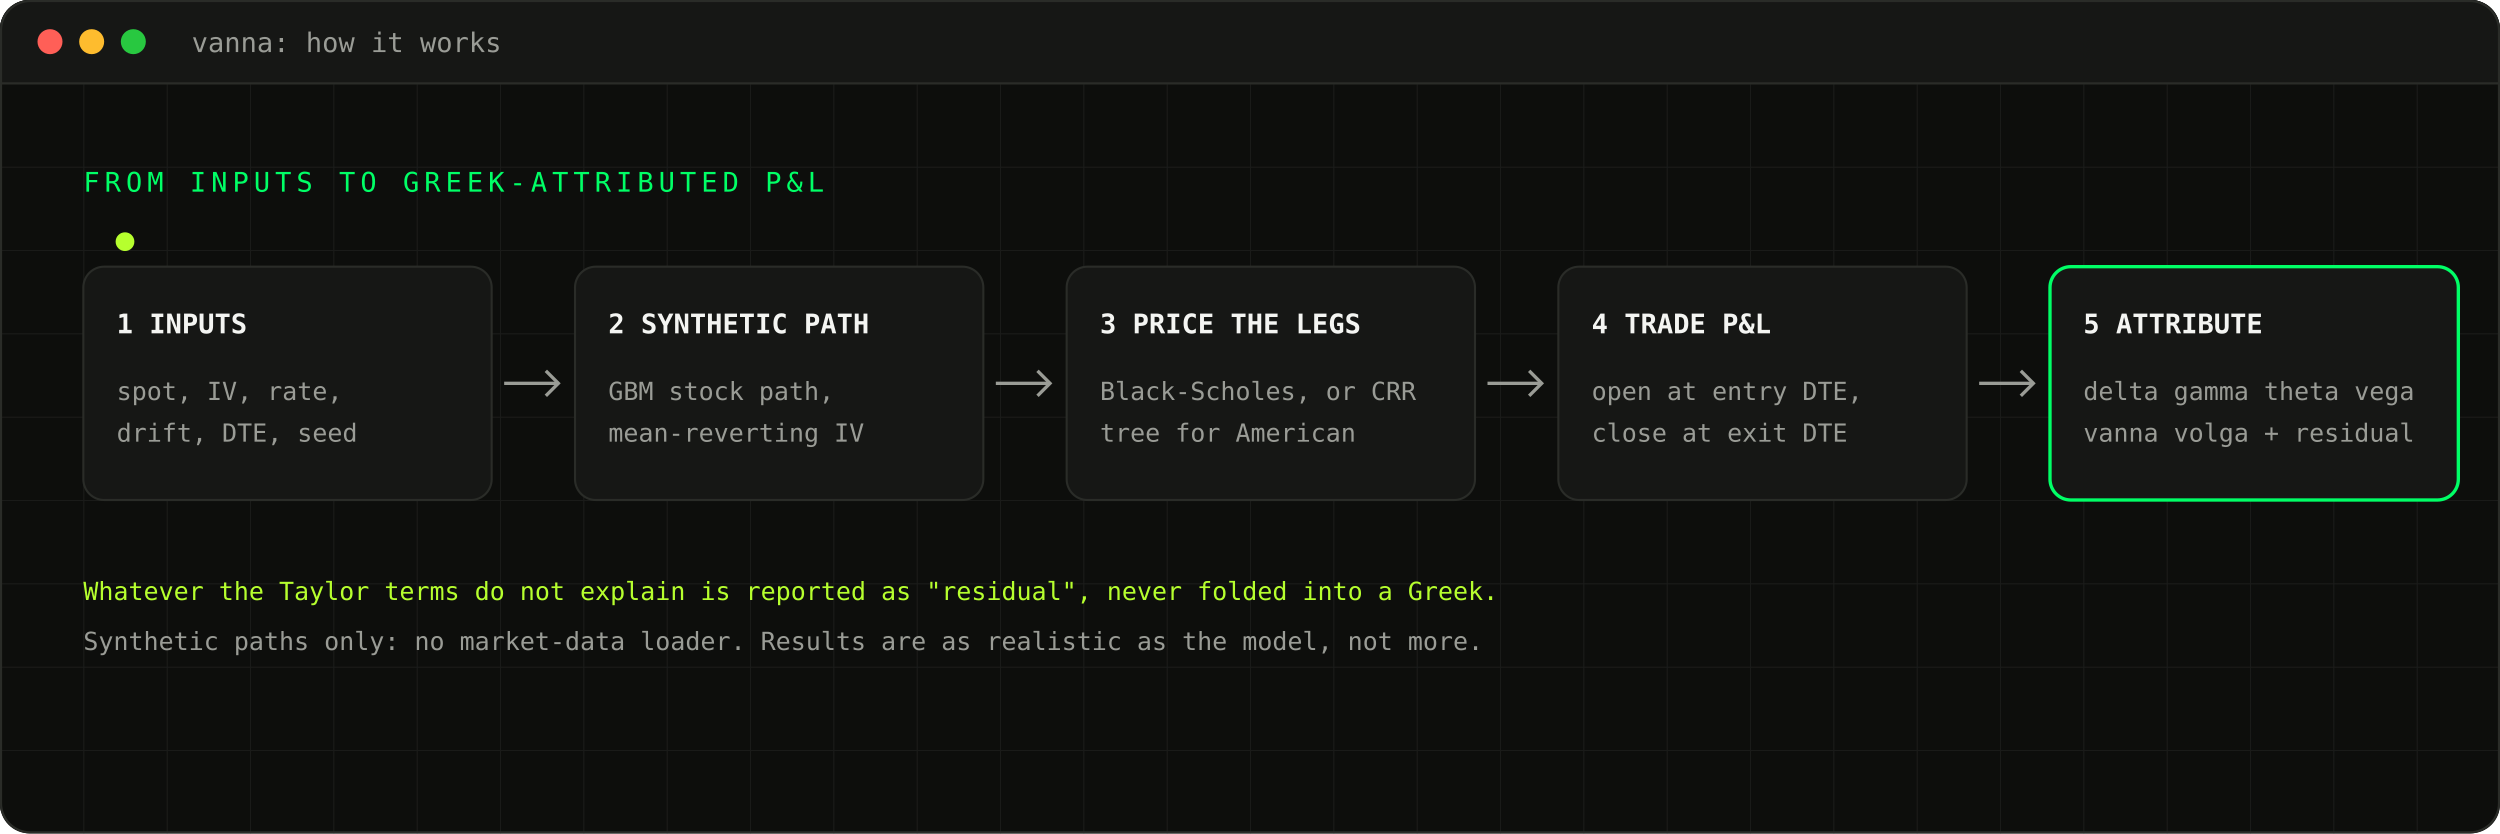
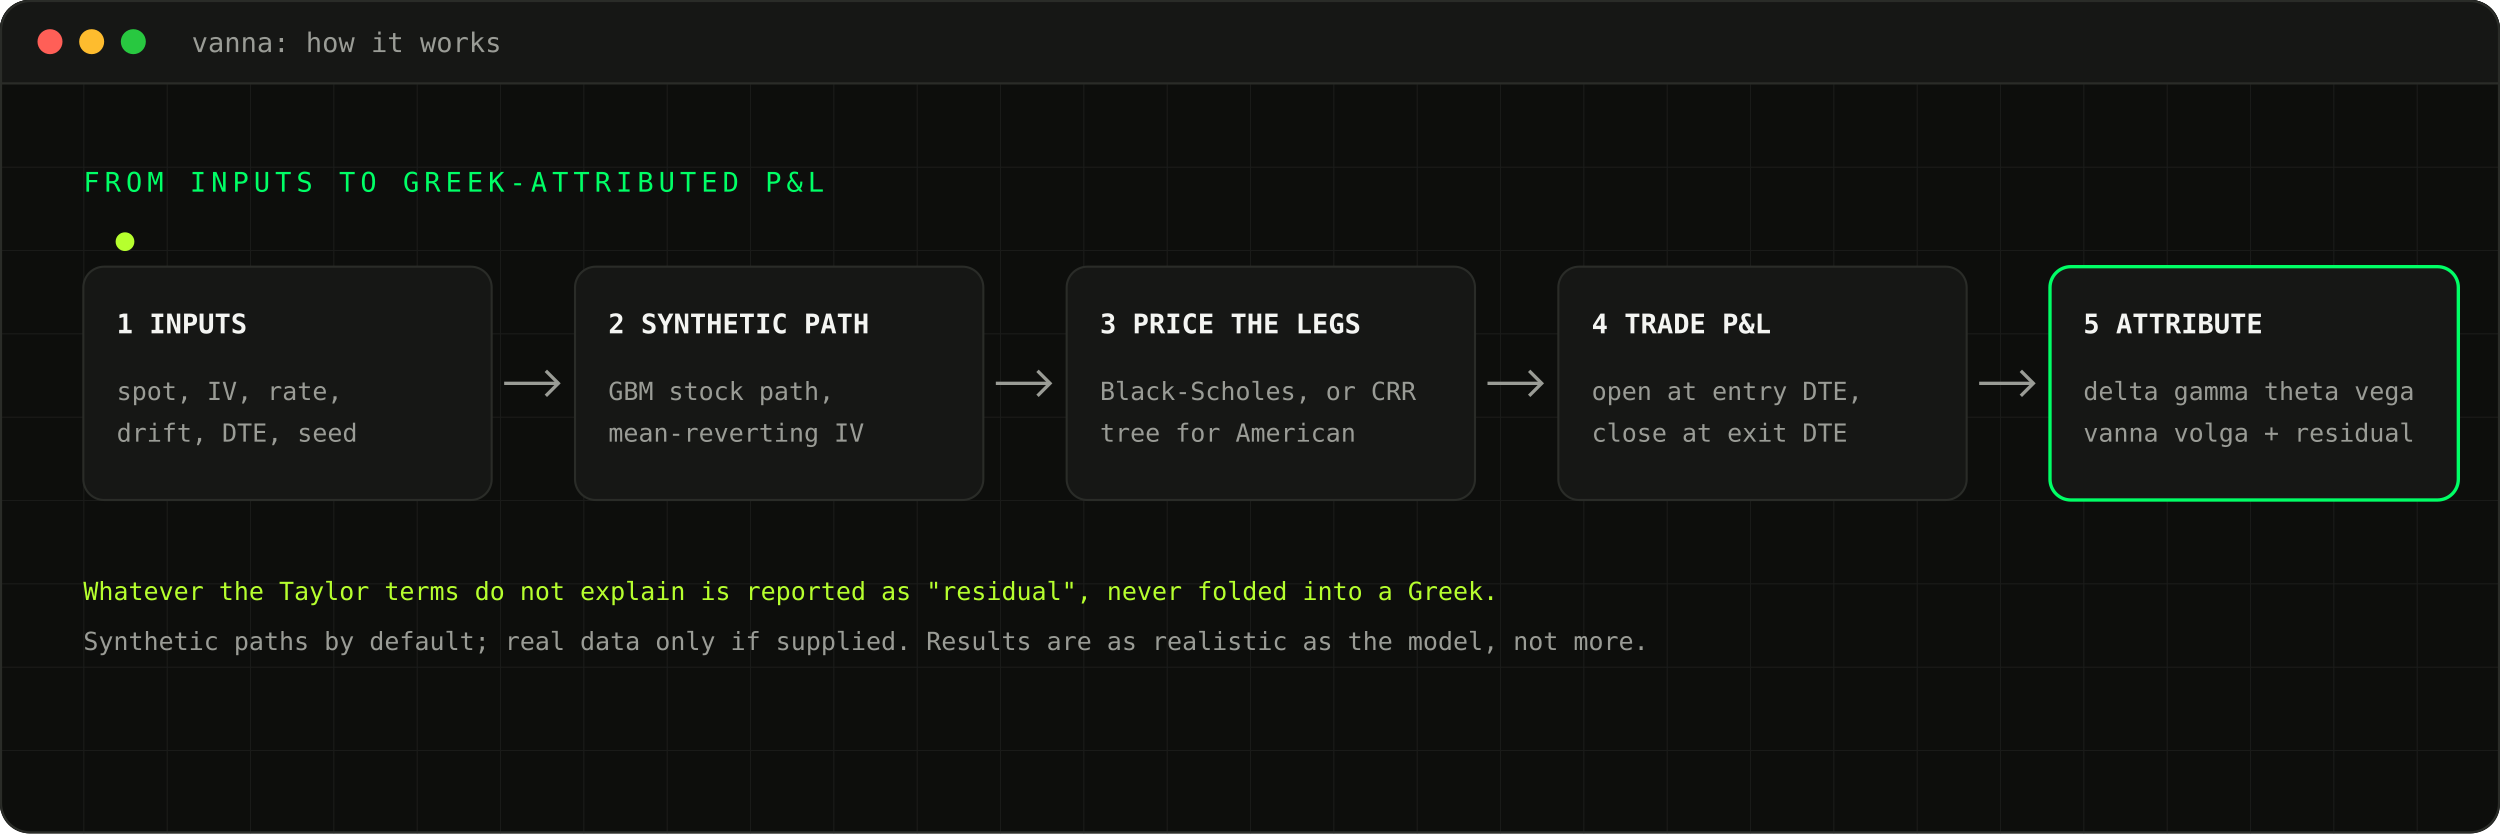
<svg xmlns="http://www.w3.org/2000/svg" width="1200" height="400" viewBox="0 0 1200 400" role="img" aria-labelledby="t d">
  <defs>
    <pattern id="g" width="40" height="40" patternUnits="userSpaceOnUse">
      <path d="M40 0H0V40" fill="none" stroke="#1a1b19" />
    </pattern>
    <clipPath id="k">
      <rect width="1200" height="400" rx="14" />
    </clipPath>
  </defs>
  <g clip-path="url(#k)">
    <rect width="1200" height="400" fill="#0d0e0c" />
    <rect width="1200" height="400" fill="url(#g)" />
    <rect width="1200" height="40" fill="#161715" />
    <path d="M0 40H1200" stroke="#2a2c28" />
    <circle cx="24" cy="20" r="6" fill="#ff5f57" />
    <circle cx="44" cy="20" r="6" fill="#febc2e" />
    <circle cx="64" cy="20" r="6" fill="#28c840" />
    <text x="92" y="25" font-family="ui-monospace,&quot;SFMono-Regular&quot;,&quot;DM Mono&quot;,&quot;DejaVu Sans Mono&quot;,Menlo,Consolas,monospace" font-size="13" fill="#9a9c96">vanna: how it works</text>
    <text x="40" y="92" font-family="ui-monospace,&quot;SFMono-Regular&quot;,&quot;DM Mono&quot;,&quot;DejaVu Sans Mono&quot;,Menlo,Consolas,monospace" font-size="13" letter-spacing="2.4" fill="#00FF66">FROM INPUTS TO GREEK-ATTRIBUTED P&amp;L</text>
    <rect x="40" y="128" width="196" height="112" rx="10" fill="#161715" stroke="#2a2c28" stroke-width="1" />
    <text x="56" y="160" font-family="ui-monospace,&quot;SFMono-Regular&quot;,&quot;DM Mono&quot;,&quot;DejaVu Sans Mono&quot;,Menlo,Consolas,monospace" font-size="13" font-weight="700" fill="#F4F5F2">1  INPUTS</text>
    <text x="56" y="192" font-family="ui-monospace,&quot;SFMono-Regular&quot;,&quot;DM Mono&quot;,&quot;DejaVu Sans Mono&quot;,Menlo,Consolas,monospace" font-size="12" fill="#9a9c96">spot, IV, rate,</text>
    <text x="56" y="212" font-family="ui-monospace,&quot;SFMono-Regular&quot;,&quot;DM Mono&quot;,&quot;DejaVu Sans Mono&quot;,Menlo,Consolas,monospace" font-size="12" fill="#9a9c96">drift, DTE, seed</text>
    <path d="M242 184H268" stroke="#9a9c96" stroke-width="1.6" />
    <path d="M262 178L268 184L262 190" fill="none" stroke="#9a9c96" stroke-width="1.6" />
    <rect x="276" y="128" width="196" height="112" rx="10" fill="#161715" stroke="#2a2c28" stroke-width="1" />
    <text x="292" y="160" font-family="ui-monospace,&quot;SFMono-Regular&quot;,&quot;DM Mono&quot;,&quot;DejaVu Sans Mono&quot;,Menlo,Consolas,monospace" font-size="13" font-weight="700" fill="#F4F5F2">2  SYNTHETIC PATH</text>
    <text x="292" y="192" font-family="ui-monospace,&quot;SFMono-Regular&quot;,&quot;DM Mono&quot;,&quot;DejaVu Sans Mono&quot;,Menlo,Consolas,monospace" font-size="12" fill="#9a9c96">GBM stock path,</text>
    <text x="292" y="212" font-family="ui-monospace,&quot;SFMono-Regular&quot;,&quot;DM Mono&quot;,&quot;DejaVu Sans Mono&quot;,Menlo,Consolas,monospace" font-size="12" fill="#9a9c96">mean-reverting IV</text>
    <path d="M478 184H504" stroke="#9a9c96" stroke-width="1.6" />
    <path d="M498 178L504 184L498 190" fill="none" stroke="#9a9c96" stroke-width="1.6" />
    <rect x="512" y="128" width="196" height="112" rx="10" fill="#161715" stroke="#2a2c28" stroke-width="1" />
    <text x="528" y="160" font-family="ui-monospace,&quot;SFMono-Regular&quot;,&quot;DM Mono&quot;,&quot;DejaVu Sans Mono&quot;,Menlo,Consolas,monospace" font-size="13" font-weight="700" fill="#F4F5F2">3  PRICE THE LEGS</text>
    <text x="528" y="192" font-family="ui-monospace,&quot;SFMono-Regular&quot;,&quot;DM Mono&quot;,&quot;DejaVu Sans Mono&quot;,Menlo,Consolas,monospace" font-size="12" fill="#9a9c96">Black-Scholes, or CRR</text>
    <text x="528" y="212" font-family="ui-monospace,&quot;SFMono-Regular&quot;,&quot;DM Mono&quot;,&quot;DejaVu Sans Mono&quot;,Menlo,Consolas,monospace" font-size="12" fill="#9a9c96">tree for American</text>
    <path d="M714 184H740" stroke="#9a9c96" stroke-width="1.6" />
    <path d="M734 178L740 184L734 190" fill="none" stroke="#9a9c96" stroke-width="1.6" />
    <rect x="748" y="128" width="196" height="112" rx="10" fill="#161715" stroke="#2a2c28" stroke-width="1" />
    <text x="764" y="160" font-family="ui-monospace,&quot;SFMono-Regular&quot;,&quot;DM Mono&quot;,&quot;DejaVu Sans Mono&quot;,Menlo,Consolas,monospace" font-size="13" font-weight="700" fill="#F4F5F2">4  TRADE P&amp;L</text>
    <text x="764" y="192" font-family="ui-monospace,&quot;SFMono-Regular&quot;,&quot;DM Mono&quot;,&quot;DejaVu Sans Mono&quot;,Menlo,Consolas,monospace" font-size="12" fill="#9a9c96">open at entry DTE,</text>
    <text x="764" y="212" font-family="ui-monospace,&quot;SFMono-Regular&quot;,&quot;DM Mono&quot;,&quot;DejaVu Sans Mono&quot;,Menlo,Consolas,monospace" font-size="12" fill="#9a9c96">close at exit DTE</text>
    <path d="M950 184H976" stroke="#9a9c96" stroke-width="1.6" />
    <path d="M970 178L976 184L970 190" fill="none" stroke="#9a9c96" stroke-width="1.6" />
    <rect x="984" y="128" width="196" height="112" rx="10" fill="#161715" stroke="#00FF66" stroke-width="1.6" />
    <text x="1000" y="160" font-family="ui-monospace,&quot;SFMono-Regular&quot;,&quot;DM Mono&quot;,&quot;DejaVu Sans Mono&quot;,Menlo,Consolas,monospace" font-size="13" font-weight="700" fill="#F4F5F2">5  ATTRIBUTE</text>
    <text x="1000" y="192" font-family="ui-monospace,&quot;SFMono-Regular&quot;,&quot;DM Mono&quot;,&quot;DejaVu Sans Mono&quot;,Menlo,Consolas,monospace" font-size="12" fill="#9a9c96">delta gamma theta vega</text>
    <text x="1000" y="212" font-family="ui-monospace,&quot;SFMono-Regular&quot;,&quot;DM Mono&quot;,&quot;DejaVu Sans Mono&quot;,Menlo,Consolas,monospace" font-size="12" fill="#9a9c96">vanna volga + residual</text>
    <text x="40" y="288" font-family="ui-monospace,&quot;SFMono-Regular&quot;,&quot;DM Mono&quot;,&quot;DejaVu Sans Mono&quot;,Menlo,Consolas,monospace" font-size="12" fill="#B6FF2E">Whatever the Taylor terms do not explain is reported as "residual", never folded into a Greek.</text>
-     <text x="40" y="312" font-family="ui-monospace,&quot;SFMono-Regular&quot;,&quot;DM Mono&quot;,&quot;DejaVu Sans Mono&quot;,Menlo,Consolas,monospace" font-size="12" fill="#9a9c96">Synthetic paths only: no market-data loader. Results are as realistic as the model, not more.</text>
+     <text x="40" y="312" font-family="ui-monospace,&quot;SFMono-Regular&quot;,&quot;DM Mono&quot;,&quot;DejaVu Sans Mono&quot;,Menlo,Consolas,monospace" font-size="12" fill="#9a9c96">Synthetic paths by default; real data only if supplied. Results are as realistic as the model, not more.</text>
    <circle cx="60" cy="116" r="4.5" fill="#B6FF2E">
      <animate attributeName="cx" values="60;1140" dur="7s" repeatCount="indefinite" />
    </circle>
    <style>@media (prefers-reduced-motion:reduce){*{animation:none!important}}</style>
  </g>
  <rect x=".5" y=".5" width="1199" height="399" rx="14" fill="none" stroke="#2a2c28" />
</svg>
